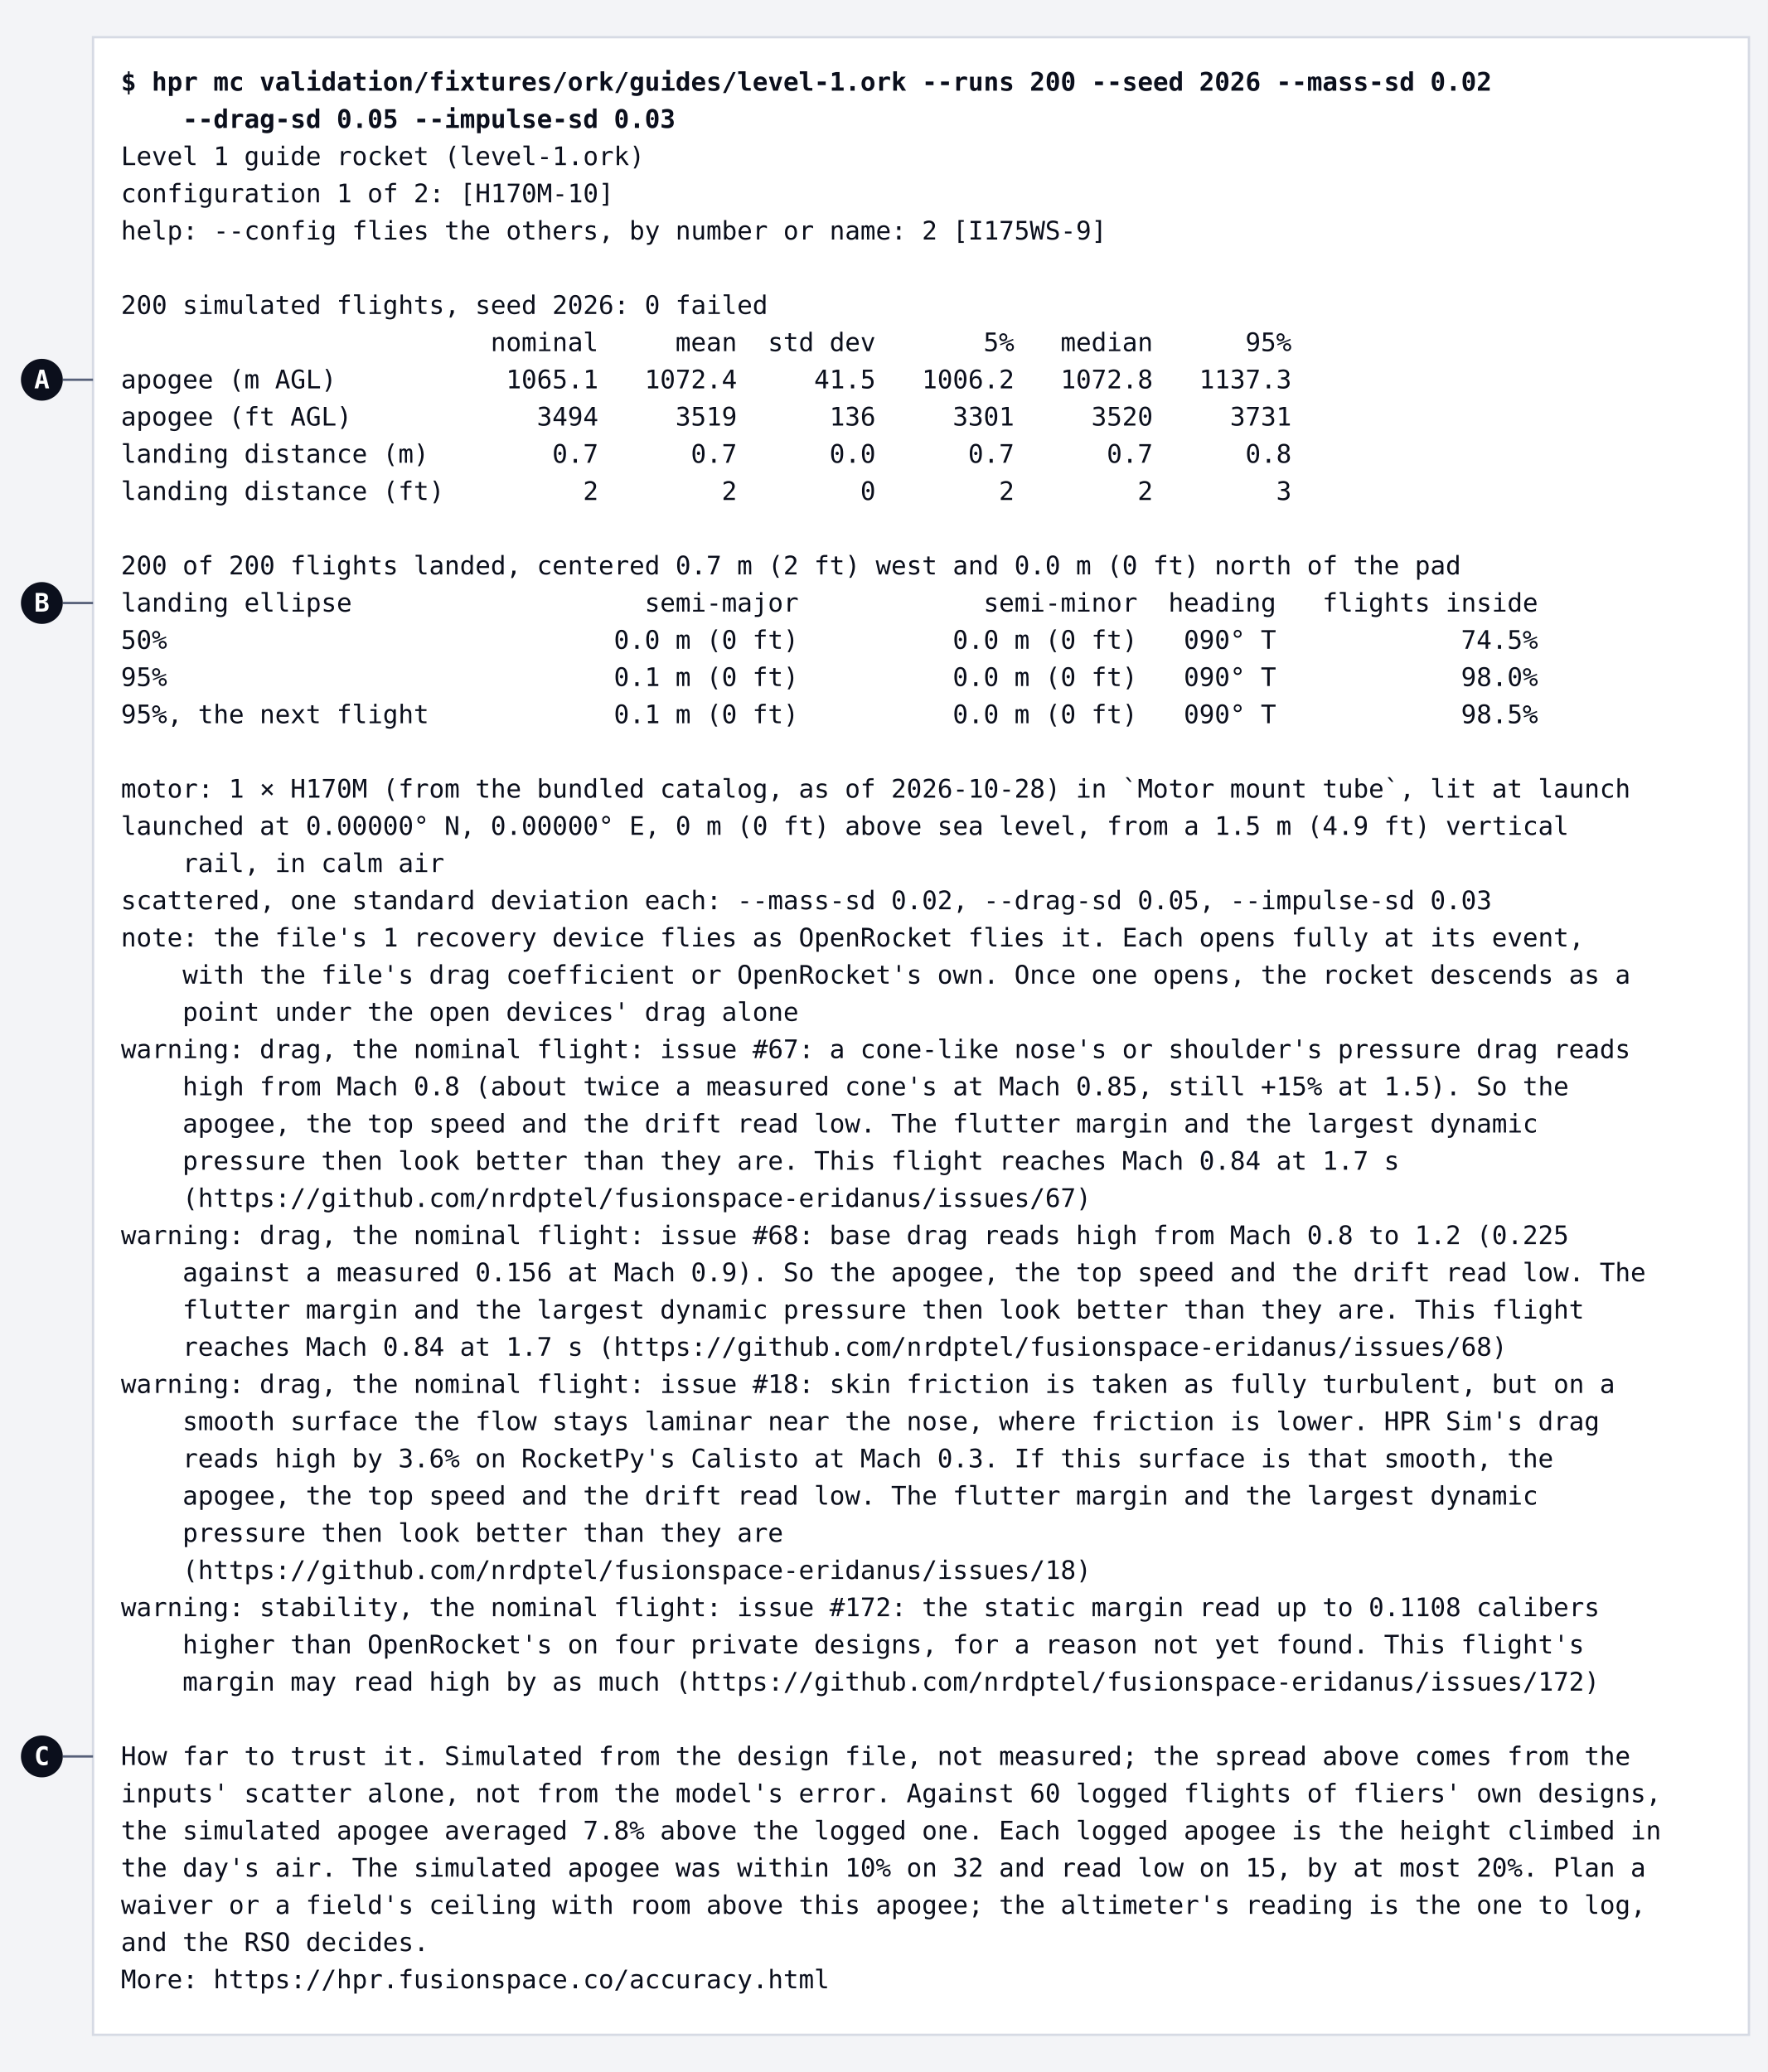
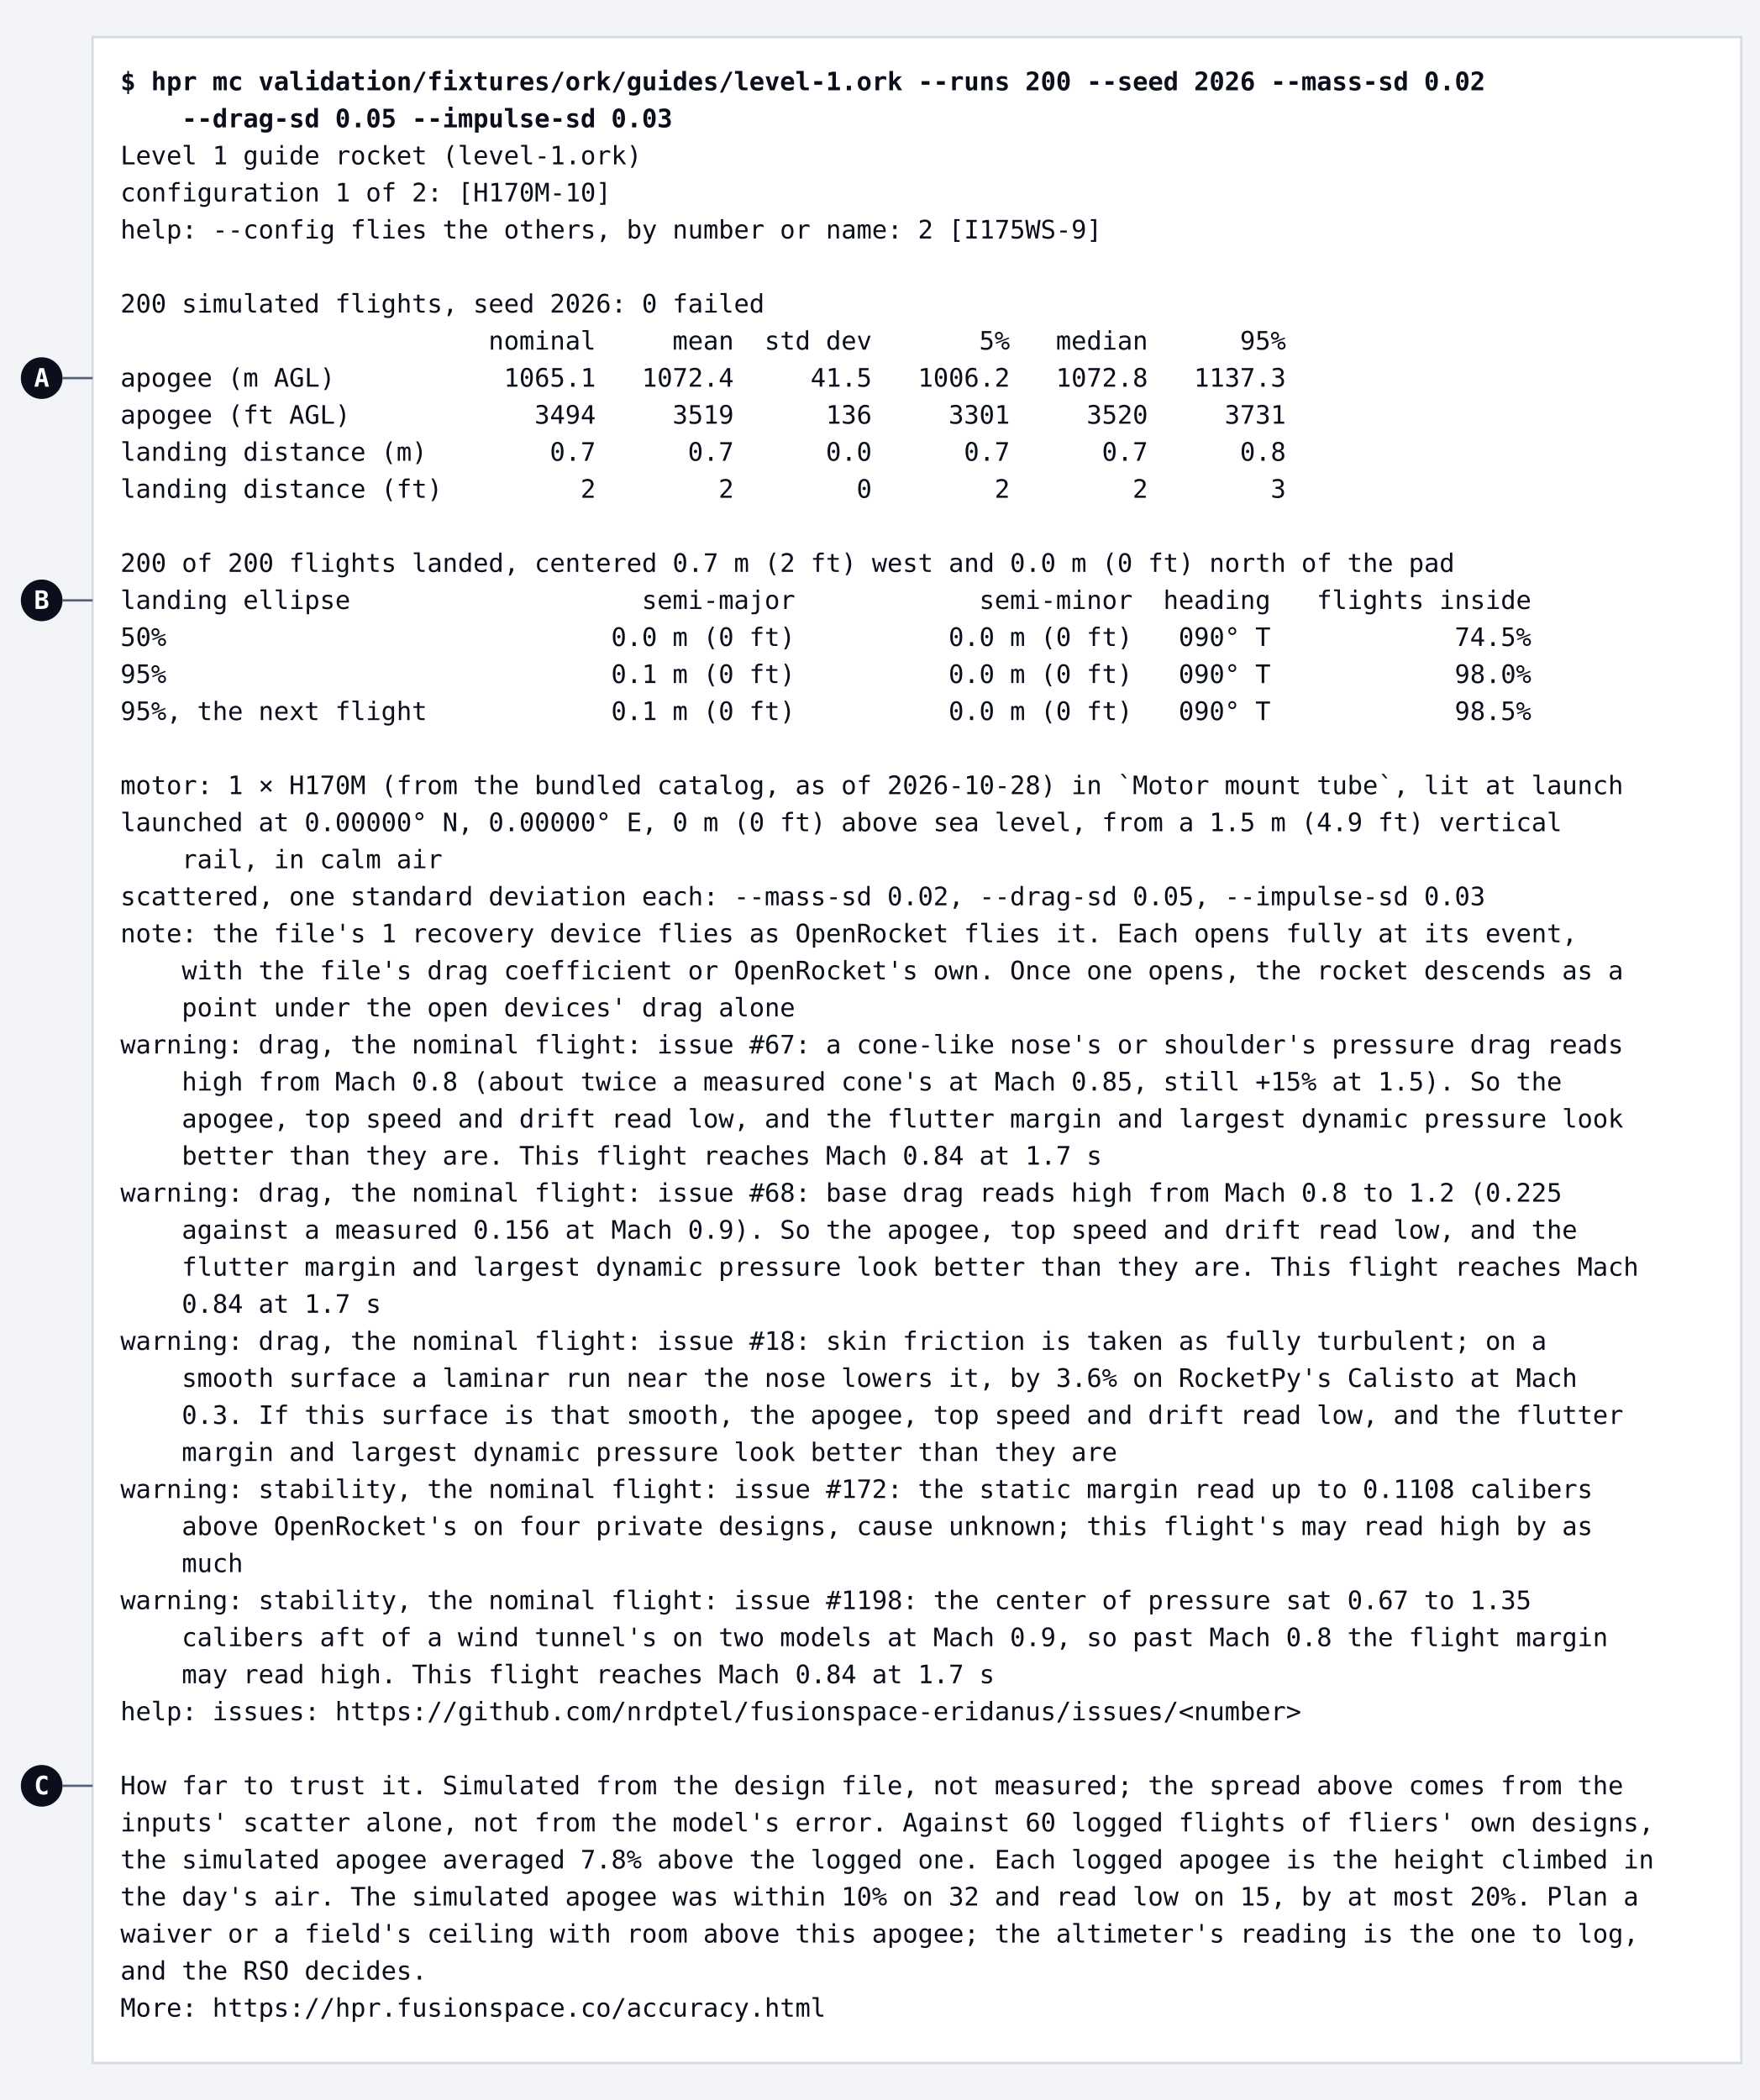
- <svg xmlns="http://www.w3.org/2000/svg" width="760" height="891" viewBox="0 0 760 891" font-family="'Cascadia Mono', ui-monospace, Menlo, Consolas, monospace" font-size="11" role="img" aria-labelledby="title" aria-describedby="desc">
-   <rect width="760" height="891" fill="#F3F4F7" />
-   <rect x="40" y="16" width="712" height="859" fill="#FFFFFF" stroke="#D6DAE4" stroke-width="1" />
+ <svg xmlns="http://www.w3.org/2000/svg" width="760" height="907" viewBox="0 0 760 907" font-family="'Cascadia Mono', ui-monospace, Menlo, Consolas, monospace" font-size="11" role="img" aria-labelledby="title" aria-describedby="desc">
+   <rect width="760" height="907" fill="#F3F4F7" />
+   <rect x="40" y="16" width="712" height="875" fill="#FFFFFF" stroke="#D6DAE4" stroke-width="1" />
  <text x="52" y="39" xml:space="preserve" font-weight="600" fill="#0B0F1C">$ hpr mc validation/fixtures/ork/guides/level-1.ork --runs 200 --seed 2026 --mass-sd 0.02</text>
  <text x="52" y="55" xml:space="preserve" font-weight="600" fill="#0B0F1C">    --drag-sd 0.05 --impulse-sd 0.03</text>
  <text x="52" y="71" xml:space="preserve" fill="#0B0F1C">Level 1 guide rocket (level-1.ork)</text>
  <text x="52" y="87" xml:space="preserve" fill="#0B0F1C">configuration 1 of 2: [H170M-10]</text>
  <text x="52" y="103" xml:space="preserve" fill="#0B0F1C">help: --config flies the others, by number or name: 2 [I175WS-9]</text>
  <text x="52" y="135" xml:space="preserve" fill="#0B0F1C">200 simulated flights, seed 2026: 0 failed</text>
  <text x="52" y="151" xml:space="preserve" fill="#0B0F1C">                        nominal     mean  std dev       5%   median      95%</text>
  <text x="52" y="167" xml:space="preserve" fill="#0B0F1C">apogee (m AGL)           1065.1   1072.4     41.5   1006.2   1072.8   1137.3</text>
  <text x="52" y="183" xml:space="preserve" fill="#0B0F1C">apogee (ft AGL)            3494     3519      136     3301     3520     3731</text>
  <text x="52" y="199" xml:space="preserve" fill="#0B0F1C">landing distance (m)        0.7      0.7      0.0      0.7      0.7      0.8</text>
  <text x="52" y="215" xml:space="preserve" fill="#0B0F1C">landing distance (ft)         2        2        0        2        2        3</text>
  <text x="52" y="247" xml:space="preserve" fill="#0B0F1C">200 of 200 flights landed, centered 0.7 m (2 ft) west and 0.0 m (0 ft) north of the pad</text>
  <text x="52" y="263" xml:space="preserve" fill="#0B0F1C">landing ellipse                   semi-major            semi-minor  heading   flights inside</text>
  <text x="52" y="279" xml:space="preserve" fill="#0B0F1C">50%                             0.0 m (0 ft)          0.0 m (0 ft)   090° T            74.5%</text>
  <text x="52" y="295" xml:space="preserve" fill="#0B0F1C">95%                             0.1 m (0 ft)          0.0 m (0 ft)   090° T            98.0%</text>
  <text x="52" y="311" xml:space="preserve" fill="#0B0F1C">95%, the next flight            0.1 m (0 ft)          0.0 m (0 ft)   090° T            98.5%</text>
  <text x="52" y="343" xml:space="preserve" fill="#0B0F1C">motor: 1 × H170M (from the bundled catalog, as of 2026-10-28) in `Motor mount tube`, lit at launch</text>
  <text x="52" y="359" xml:space="preserve" fill="#0B0F1C">launched at 0.00000° N, 0.00000° E, 0 m (0 ft) above sea level, from a 1.5 m (4.9 ft) vertical</text>
  <text x="52" y="375" xml:space="preserve" fill="#0B0F1C">    rail, in calm air</text>
  <text x="52" y="391" xml:space="preserve" fill="#0B0F1C">scattered, one standard deviation each: --mass-sd 0.02, --drag-sd 0.05, --impulse-sd 0.03</text>
  <text x="52" y="407" xml:space="preserve" fill="#0B0F1C">note: the file's 1 recovery device flies as OpenRocket flies it. Each opens fully at its event,</text>
  <text x="52" y="423" xml:space="preserve" fill="#0B0F1C">    with the file's drag coefficient or OpenRocket's own. Once one opens, the rocket descends as a</text>
  <text x="52" y="439" xml:space="preserve" fill="#0B0F1C">    point under the open devices' drag alone</text>
  <text x="52" y="455" xml:space="preserve" fill="#0B0F1C">warning: drag, the nominal flight: issue #67: a cone-like nose's or shoulder's pressure drag reads</text>
  <text x="52" y="471" xml:space="preserve" fill="#0B0F1C">    high from Mach 0.8 (about twice a measured cone's at Mach 0.85, still +15% at 1.5). So the</text>
-   <text x="52" y="487" xml:space="preserve" fill="#0B0F1C">    apogee, the top speed and the drift read low. The flutter margin and the largest dynamic</text>
-   <text x="52" y="503" xml:space="preserve" fill="#0B0F1C">    pressure then look better than they are. This flight reaches Mach 0.84 at 1.7 s</text>
-   <text x="52" y="519" xml:space="preserve" fill="#0B0F1C">    (https://github.com/nrdptel/fusionspace-eridanus/issues/67)</text>
-   <text x="52" y="535" xml:space="preserve" fill="#0B0F1C">warning: drag, the nominal flight: issue #68: base drag reads high from Mach 0.8 to 1.2 (0.225</text>
-   <text x="52" y="551" xml:space="preserve" fill="#0B0F1C">    against a measured 0.156 at Mach 0.9). So the apogee, the top speed and the drift read low. The</text>
-   <text x="52" y="567" xml:space="preserve" fill="#0B0F1C">    flutter margin and the largest dynamic pressure then look better than they are. This flight</text>
-   <text x="52" y="583" xml:space="preserve" fill="#0B0F1C">    reaches Mach 0.84 at 1.7 s (https://github.com/nrdptel/fusionspace-eridanus/issues/68)</text>
-   <text x="52" y="599" xml:space="preserve" fill="#0B0F1C">warning: drag, the nominal flight: issue #18: skin friction is taken as fully turbulent, but on a</text>
-   <text x="52" y="615" xml:space="preserve" fill="#0B0F1C">    smooth surface the flow stays laminar near the nose, where friction is lower. HPR Sim's drag</text>
-   <text x="52" y="631" xml:space="preserve" fill="#0B0F1C">    reads high by 3.6% on RocketPy's Calisto at Mach 0.3. If this surface is that smooth, the</text>
-   <text x="52" y="647" xml:space="preserve" fill="#0B0F1C">    apogee, the top speed and the drift read low. The flutter margin and the largest dynamic</text>
-   <text x="52" y="663" xml:space="preserve" fill="#0B0F1C">    pressure then look better than they are</text>
-   <text x="52" y="679" xml:space="preserve" fill="#0B0F1C">    (https://github.com/nrdptel/fusionspace-eridanus/issues/18)</text>
-   <text x="52" y="695" xml:space="preserve" fill="#0B0F1C">warning: stability, the nominal flight: issue #172: the static margin read up to 0.1108 calibers</text>
-   <text x="52" y="711" xml:space="preserve" fill="#0B0F1C">    higher than OpenRocket's on four private designs, for a reason not yet found. This flight's</text>
-   <text x="52" y="727" xml:space="preserve" fill="#0B0F1C">    margin may read high by as much (https://github.com/nrdptel/fusionspace-eridanus/issues/172)</text>
-   <text x="52" y="759" xml:space="preserve" fill="#0B0F1C">How far to trust it. Simulated from the design file, not measured; the spread above comes from the</text>
-   <text x="52" y="775" xml:space="preserve" fill="#0B0F1C">inputs' scatter alone, not from the model's error. Against 60 logged flights of fliers' own designs,</text>
-   <text x="52" y="791" xml:space="preserve" fill="#0B0F1C">the simulated apogee averaged 7.8% above the logged one. Each logged apogee is the height climbed in</text>
-   <text x="52" y="807" xml:space="preserve" fill="#0B0F1C">the day's air. The simulated apogee was within 10% on 32 and read low on 15, by at most 20%. Plan a</text>
-   <text x="52" y="823" xml:space="preserve" fill="#0B0F1C">waiver or a field's ceiling with room above this apogee; the altimeter's reading is the one to log,</text>
-   <text x="52" y="839" xml:space="preserve" fill="#0B0F1C">and the RSO decides.</text>
-   <text x="52" y="855" xml:space="preserve" fill="#0B0F1C">More: https://hpr.fusionspace.co/accuracy.html</text>
+   <text x="52" y="487" xml:space="preserve" fill="#0B0F1C">    apogee, top speed and drift read low, and the flutter margin and largest dynamic pressure look</text>
+   <text x="52" y="503" xml:space="preserve" fill="#0B0F1C">    better than they are. This flight reaches Mach 0.84 at 1.7 s</text>
+   <text x="52" y="519" xml:space="preserve" fill="#0B0F1C">warning: drag, the nominal flight: issue #68: base drag reads high from Mach 0.8 to 1.2 (0.225</text>
+   <text x="52" y="535" xml:space="preserve" fill="#0B0F1C">    against a measured 0.156 at Mach 0.9). So the apogee, top speed and drift read low, and the</text>
+   <text x="52" y="551" xml:space="preserve" fill="#0B0F1C">    flutter margin and largest dynamic pressure look better than they are. This flight reaches Mach</text>
+   <text x="52" y="567" xml:space="preserve" fill="#0B0F1C">    0.84 at 1.7 s</text>
+   <text x="52" y="583" xml:space="preserve" fill="#0B0F1C">warning: drag, the nominal flight: issue #18: skin friction is taken as fully turbulent; on a</text>
+   <text x="52" y="599" xml:space="preserve" fill="#0B0F1C">    smooth surface a laminar run near the nose lowers it, by 3.6% on RocketPy's Calisto at Mach</text>
+   <text x="52" y="615" xml:space="preserve" fill="#0B0F1C">    0.3. If this surface is that smooth, the apogee, top speed and drift read low, and the flutter</text>
+   <text x="52" y="631" xml:space="preserve" fill="#0B0F1C">    margin and largest dynamic pressure look better than they are</text>
+   <text x="52" y="647" xml:space="preserve" fill="#0B0F1C">warning: stability, the nominal flight: issue #172: the static margin read up to 0.1108 calibers</text>
+   <text x="52" y="663" xml:space="preserve" fill="#0B0F1C">    above OpenRocket's on four private designs, cause unknown; this flight's may read high by as</text>
+   <text x="52" y="679" xml:space="preserve" fill="#0B0F1C">    much</text>
+   <text x="52" y="695" xml:space="preserve" fill="#0B0F1C">warning: stability, the nominal flight: issue #1198: the center of pressure sat 0.67 to 1.35</text>
+   <text x="52" y="711" xml:space="preserve" fill="#0B0F1C">    calibers aft of a wind tunnel's on two models at Mach 0.9, so past Mach 0.8 the flight margin</text>
+   <text x="52" y="727" xml:space="preserve" fill="#0B0F1C">    may read high. This flight reaches Mach 0.84 at 1.7 s</text>
+   <text x="52" y="743" xml:space="preserve" fill="#0B0F1C">help: issues: https://github.com/nrdptel/fusionspace-eridanus/issues/&lt;number&gt;</text>
+   <text x="52" y="775" xml:space="preserve" fill="#0B0F1C">How far to trust it. Simulated from the design file, not measured; the spread above comes from the</text>
+   <text x="52" y="791" xml:space="preserve" fill="#0B0F1C">inputs' scatter alone, not from the model's error. Against 60 logged flights of fliers' own designs,</text>
+   <text x="52" y="807" xml:space="preserve" fill="#0B0F1C">the simulated apogee averaged 7.8% above the logged one. Each logged apogee is the height climbed in</text>
+   <text x="52" y="823" xml:space="preserve" fill="#0B0F1C">the day's air. The simulated apogee was within 10% on 32 and read low on 15, by at most 20%. Plan a</text>
+   <text x="52" y="839" xml:space="preserve" fill="#0B0F1C">waiver or a field's ceiling with room above this apogee; the altimeter's reading is the one to log,</text>
+   <text x="52" y="855" xml:space="preserve" fill="#0B0F1C">and the RSO decides.</text>
+   <text x="52" y="871" xml:space="preserve" fill="#0B0F1C">More: https://hpr.fusionspace.co/accuracy.html</text>
  <line x1="27" y1="163.3" x2="40" y2="163.3" stroke="#566079" stroke-width="1" />
  <circle cx="18" cy="163.3" r="9" fill="#0B0F1C" />
  <text x="18" y="167.0" text-anchor="middle" font-weight="600" fill="#FFFFFF">A</text>
  <line x1="27" y1="259.3" x2="40" y2="259.3" stroke="#566079" stroke-width="1" />
  <circle cx="18" cy="259.3" r="9" fill="#0B0F1C" />
  <text x="18" y="263.0" text-anchor="middle" font-weight="600" fill="#FFFFFF">B</text>
-   <line x1="27" y1="755.3" x2="40" y2="755.3" stroke="#566079" stroke-width="1" />
-   <circle cx="18" cy="755.3" r="9" fill="#0B0F1C" />
-   <text x="18" y="759.0" text-anchor="middle" font-weight="600" fill="#FFFFFF">C</text>
+   <line x1="27" y1="771.3" x2="40" y2="771.3" stroke="#566079" stroke-width="1" />
+   <circle cx="18" cy="771.3" r="9" fill="#0B0F1C" />
+   <text x="18" y="775.0" text-anchor="middle" font-weight="600" fill="#FFFFFF">C</text>
</svg>
